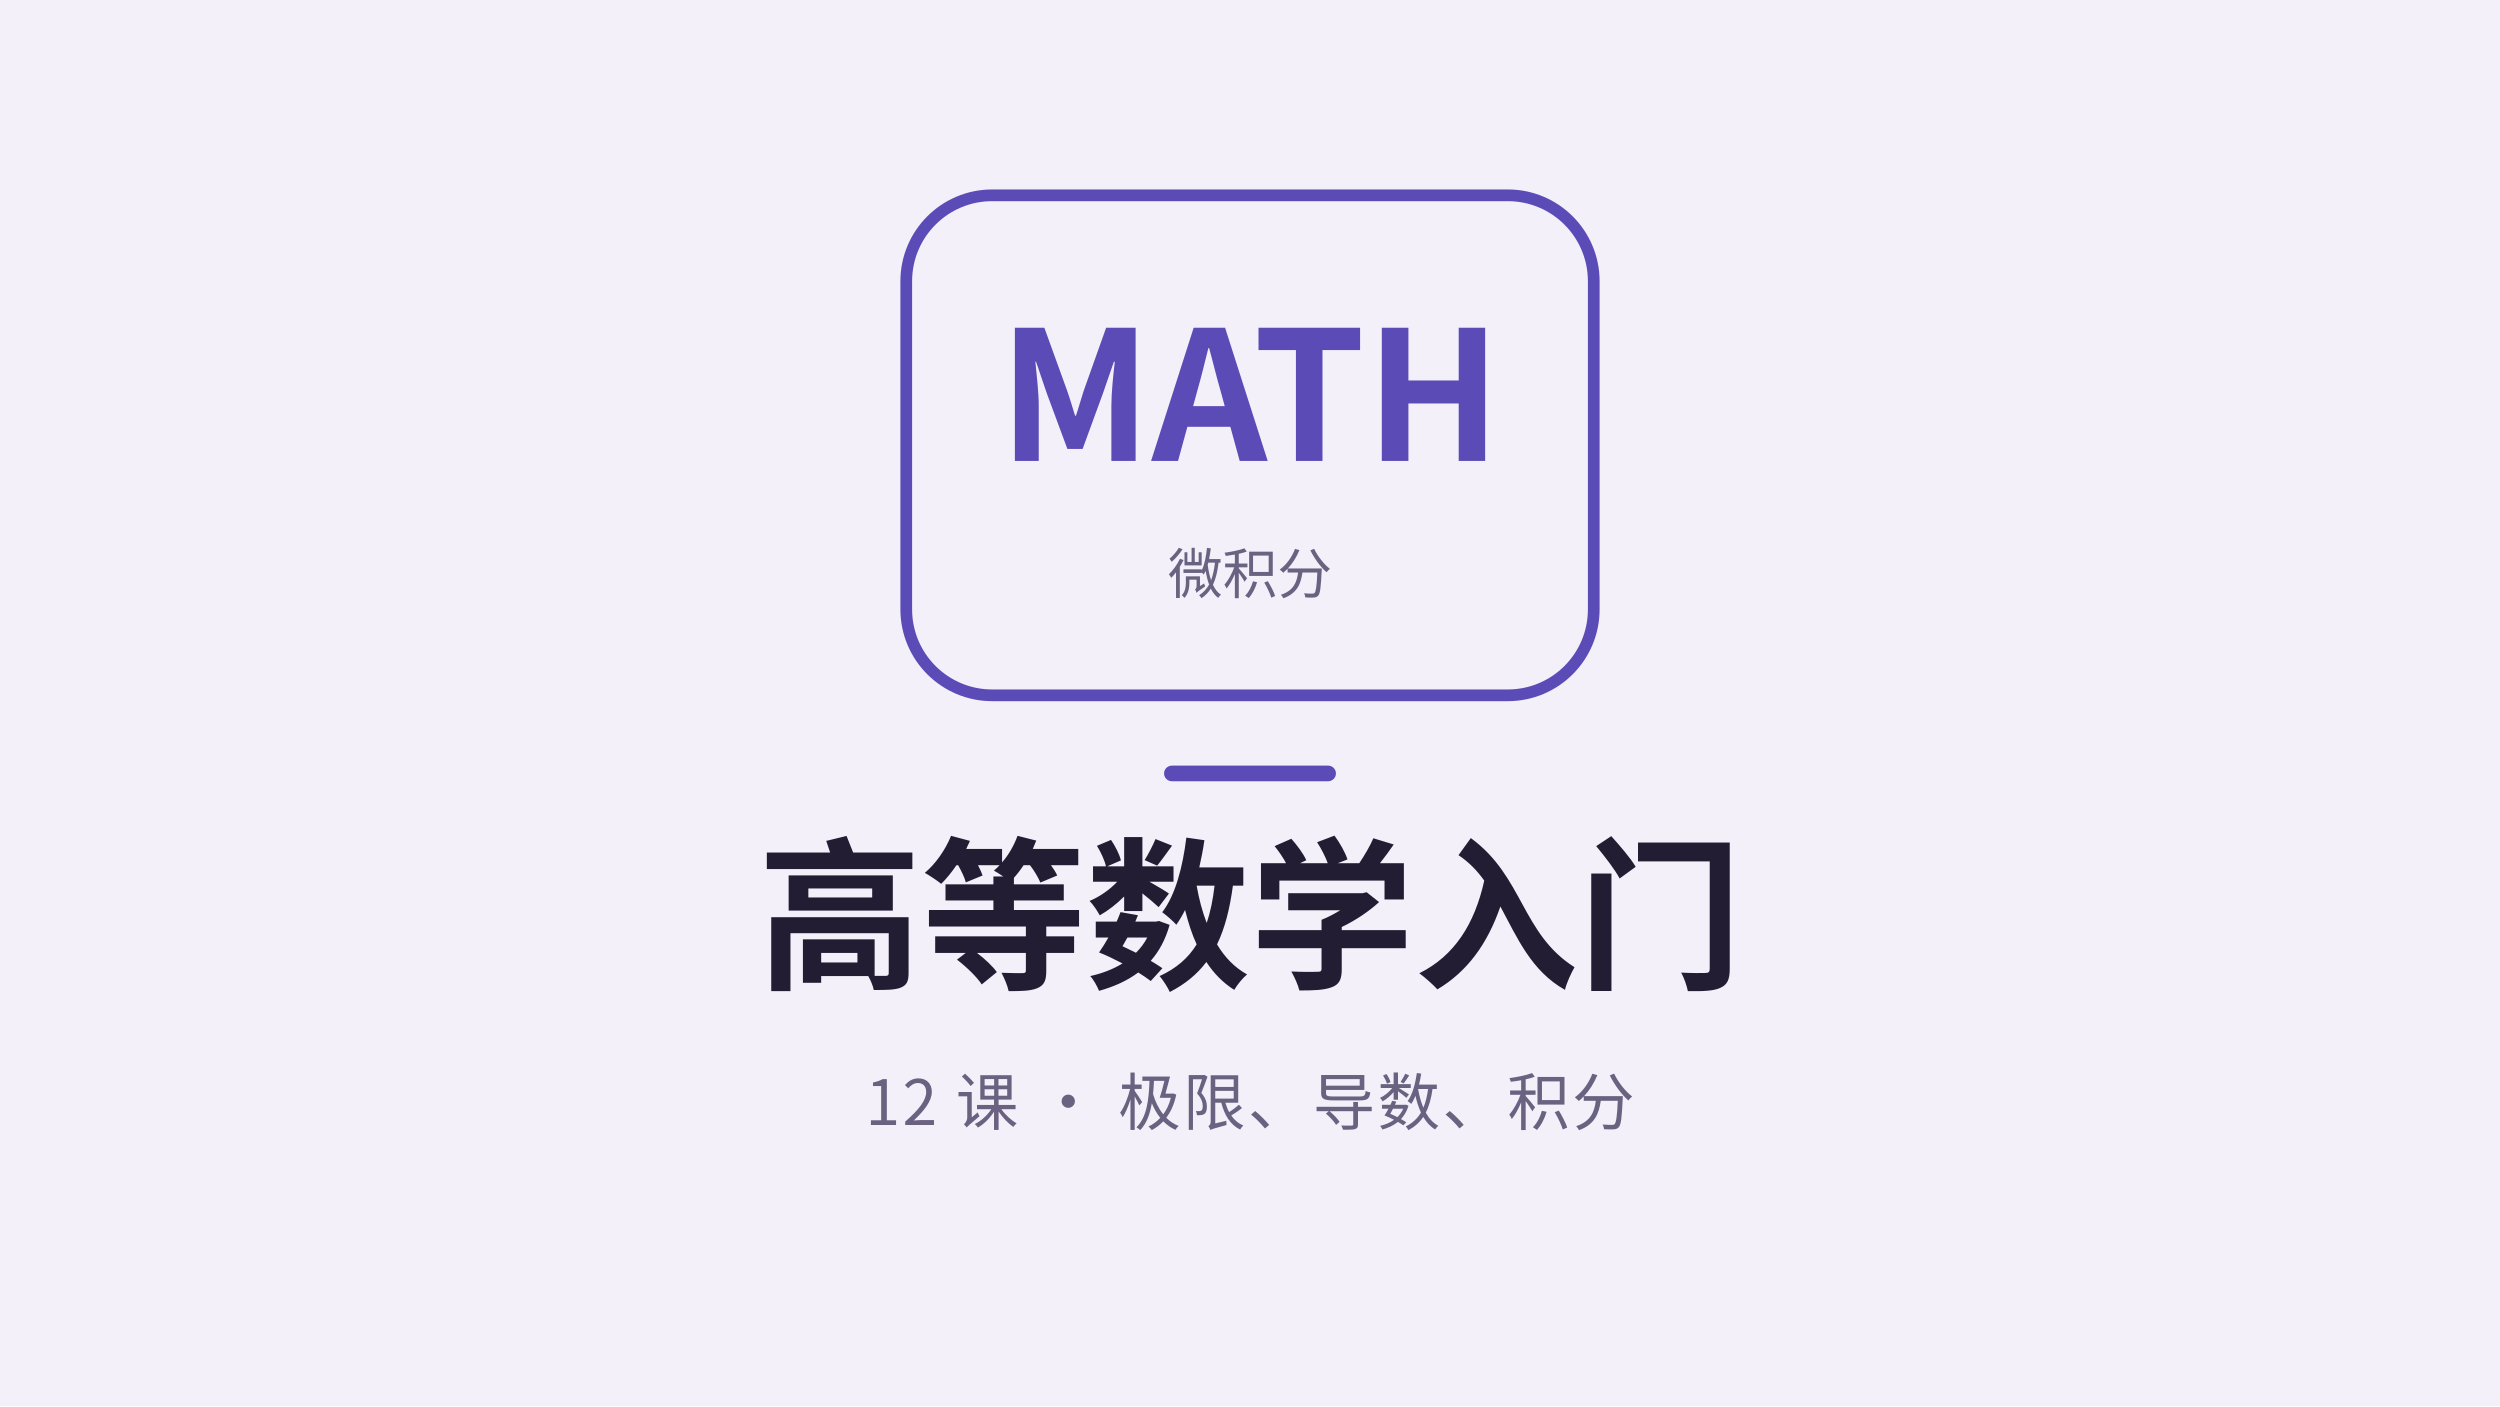
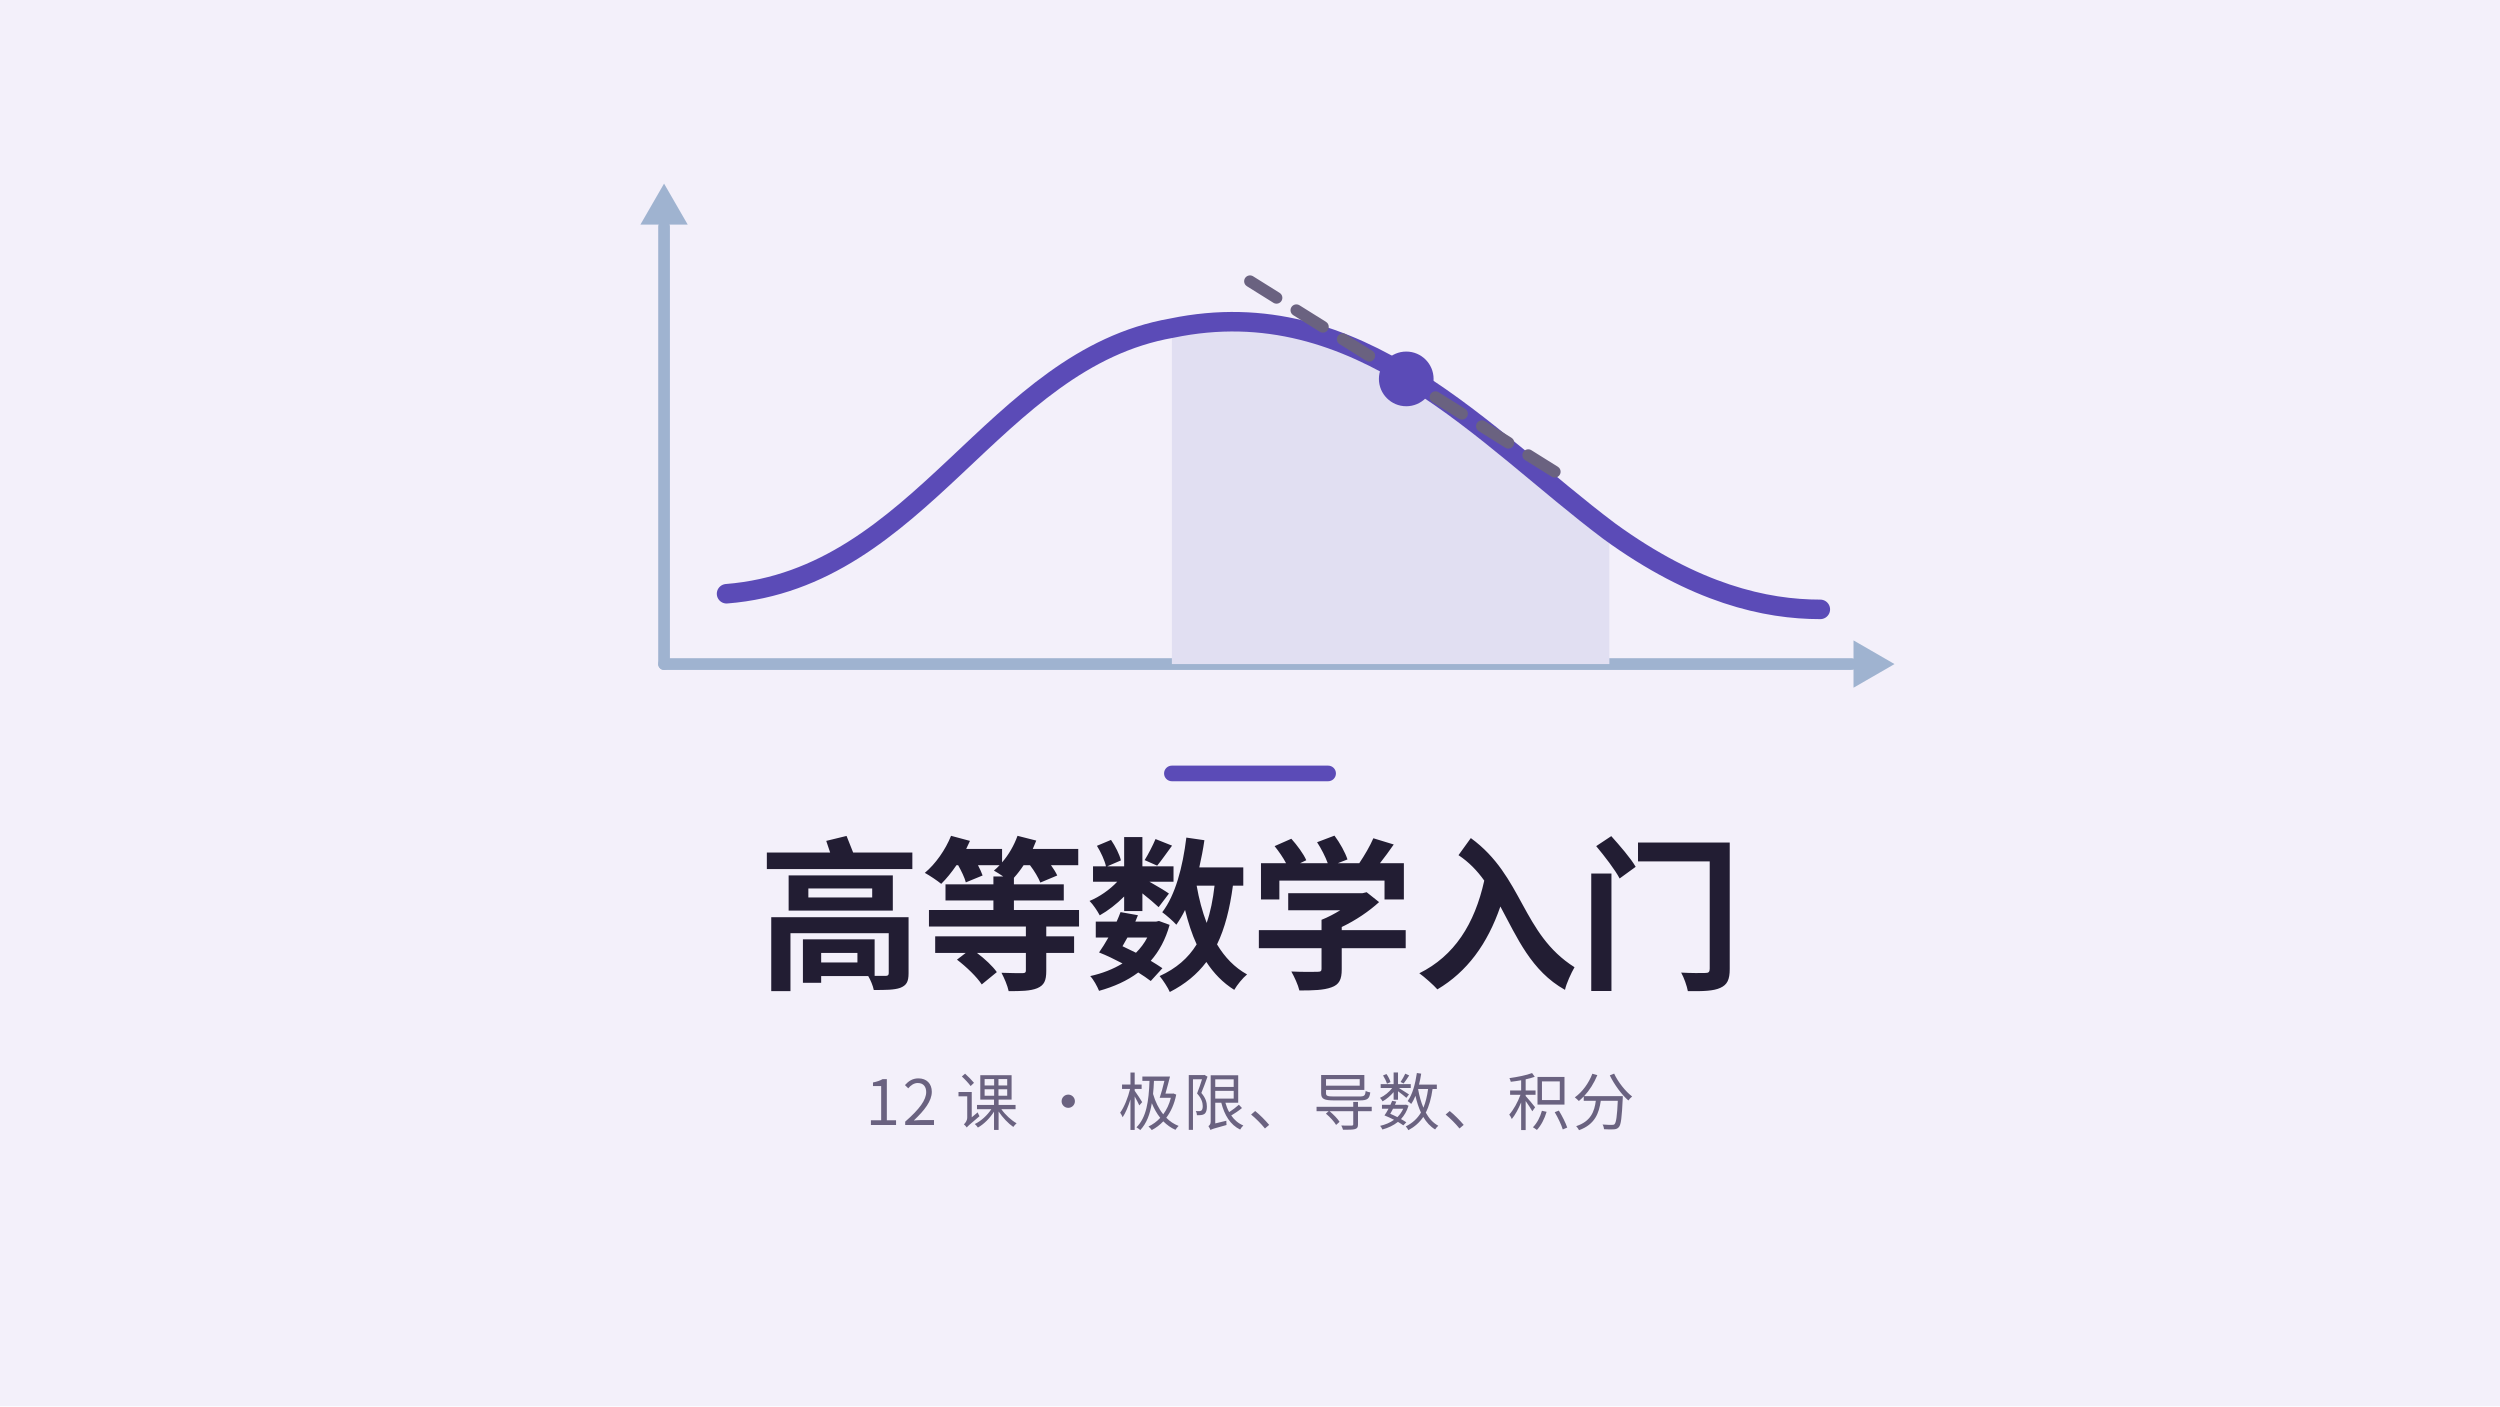
<svg xmlns="http://www.w3.org/2000/svg" width="640" height="360" viewBox="0 0 640 360" role="img" aria-label="高等数学入门 封面">
  <rect width="640" height="360" fill="#f3f0fa" />
-   <rect x="232" y="50" width="176" height="128" rx="22" fill="#f3f0fa" stroke="#5b4bb7" stroke-width="3" />
-   <text x="320" y="118" font-size="46" font-weight="800" fill="#5b4bb7" font-family="'Noto Sans CJK SC','DejaVu Sans','PingFang SC','HarmonyOS Sans SC','Microsoft YaHei',sans-serif" text-anchor="middle">MATH</text>
-   <text x="320" y="152" font-size="14" font-weight="400" fill="#6a6280" font-family="'Noto Sans CJK SC','DejaVu Sans','PingFang SC','HarmonyOS Sans SC','Microsoft YaHei',sans-serif" text-anchor="middle">微积分</text>
+   <path d="M170 170H474" fill="none" stroke="#9fb3d0" stroke-width="3" stroke-linecap="round" />
+   <path d="M170 170V58" fill="none" stroke="#9fb3d0" stroke-width="3" stroke-linecap="round" />
+   <polygon points="485,170 474.5,176.06 474.5,163.94" fill="#9fb3d0" />
+   <polygon points="170,47 176.06,57.5 163.94,57.5" fill="#9fb3d0" />
+   <path d="M300 84C348 74 380 112 412 136L412 170H300Z" fill="#e1dff2" />
+   <path d="M186 152C236 148 254 92 300 84C348 74 380 112 412 136C434 152 452 156 466 156" fill="none" stroke="#5b4bb7" stroke-width="5" stroke-linecap="round" />
+   <path d="M320 72L400 122" fill="none" stroke="#6a6280" stroke-width="3" stroke-dasharray="8 6" stroke-linecap="round" />
+   <circle cx="360" cy="97" r="7" fill="#5b4bb7" />
  <rect x="298" y="196" width="44" height="4" rx="2" fill="#5b4bb7" />
  <text x="320" y="250" font-size="42" font-weight="800" fill="#221d33" font-family="'Noto Sans CJK SC','DejaVu Sans','PingFang SC','HarmonyOS Sans SC','Microsoft YaHei',sans-serif" text-anchor="middle">高等数学入门</text>
  <text x="320" y="288" font-size="16" font-weight="400" fill="#6a6280" font-family="'Noto Sans CJK SC','DejaVu Sans','PingFang SC','HarmonyOS Sans SC','Microsoft YaHei',sans-serif" text-anchor="middle" letter-spacing="0.6">12 课 · 极限、导数、积分</text>
</svg>
